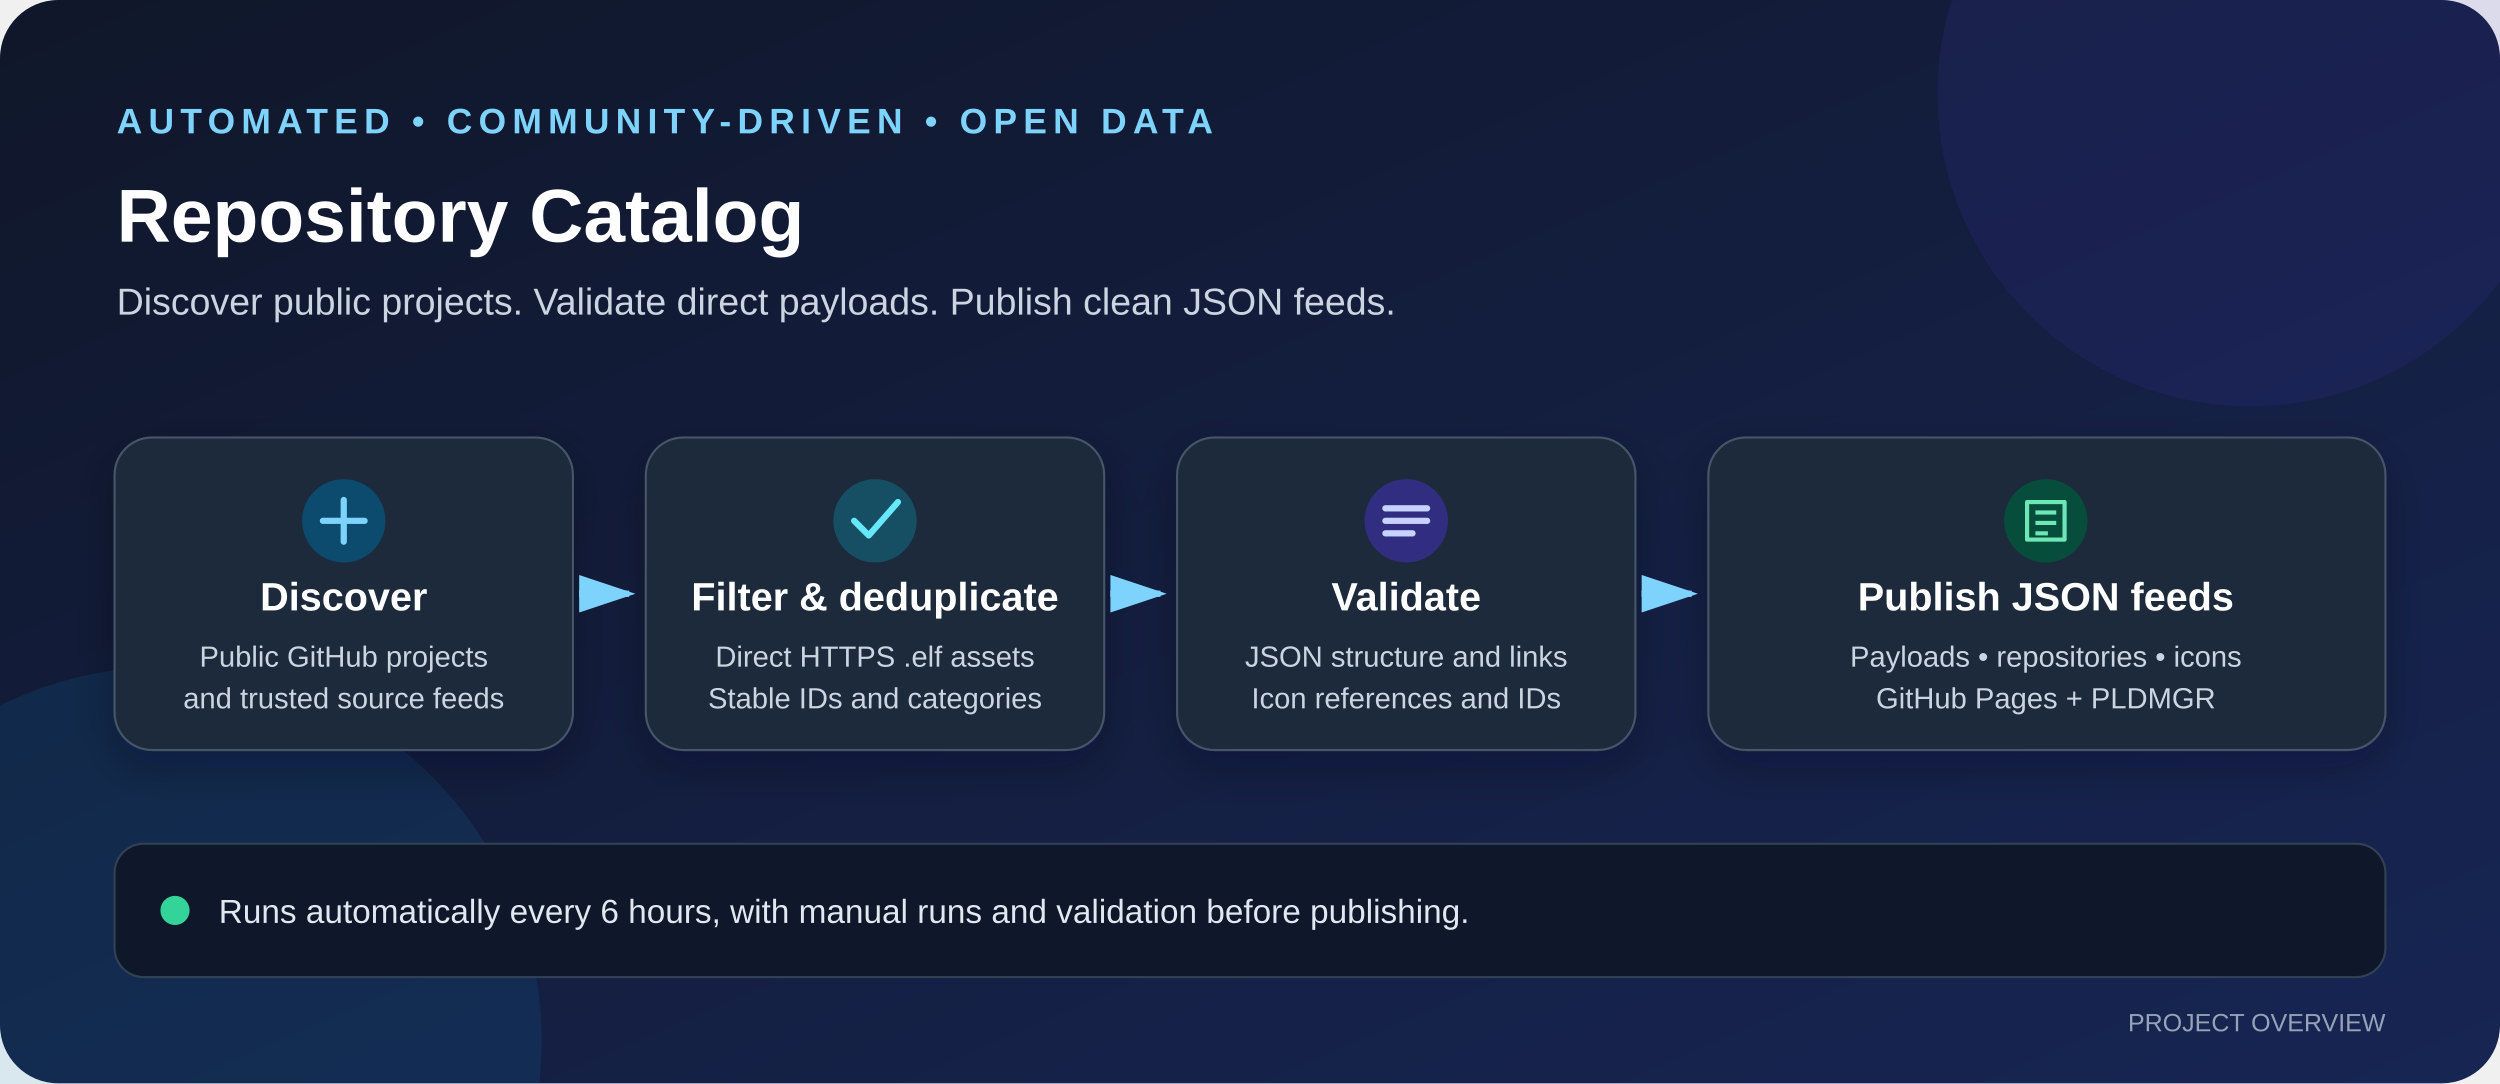
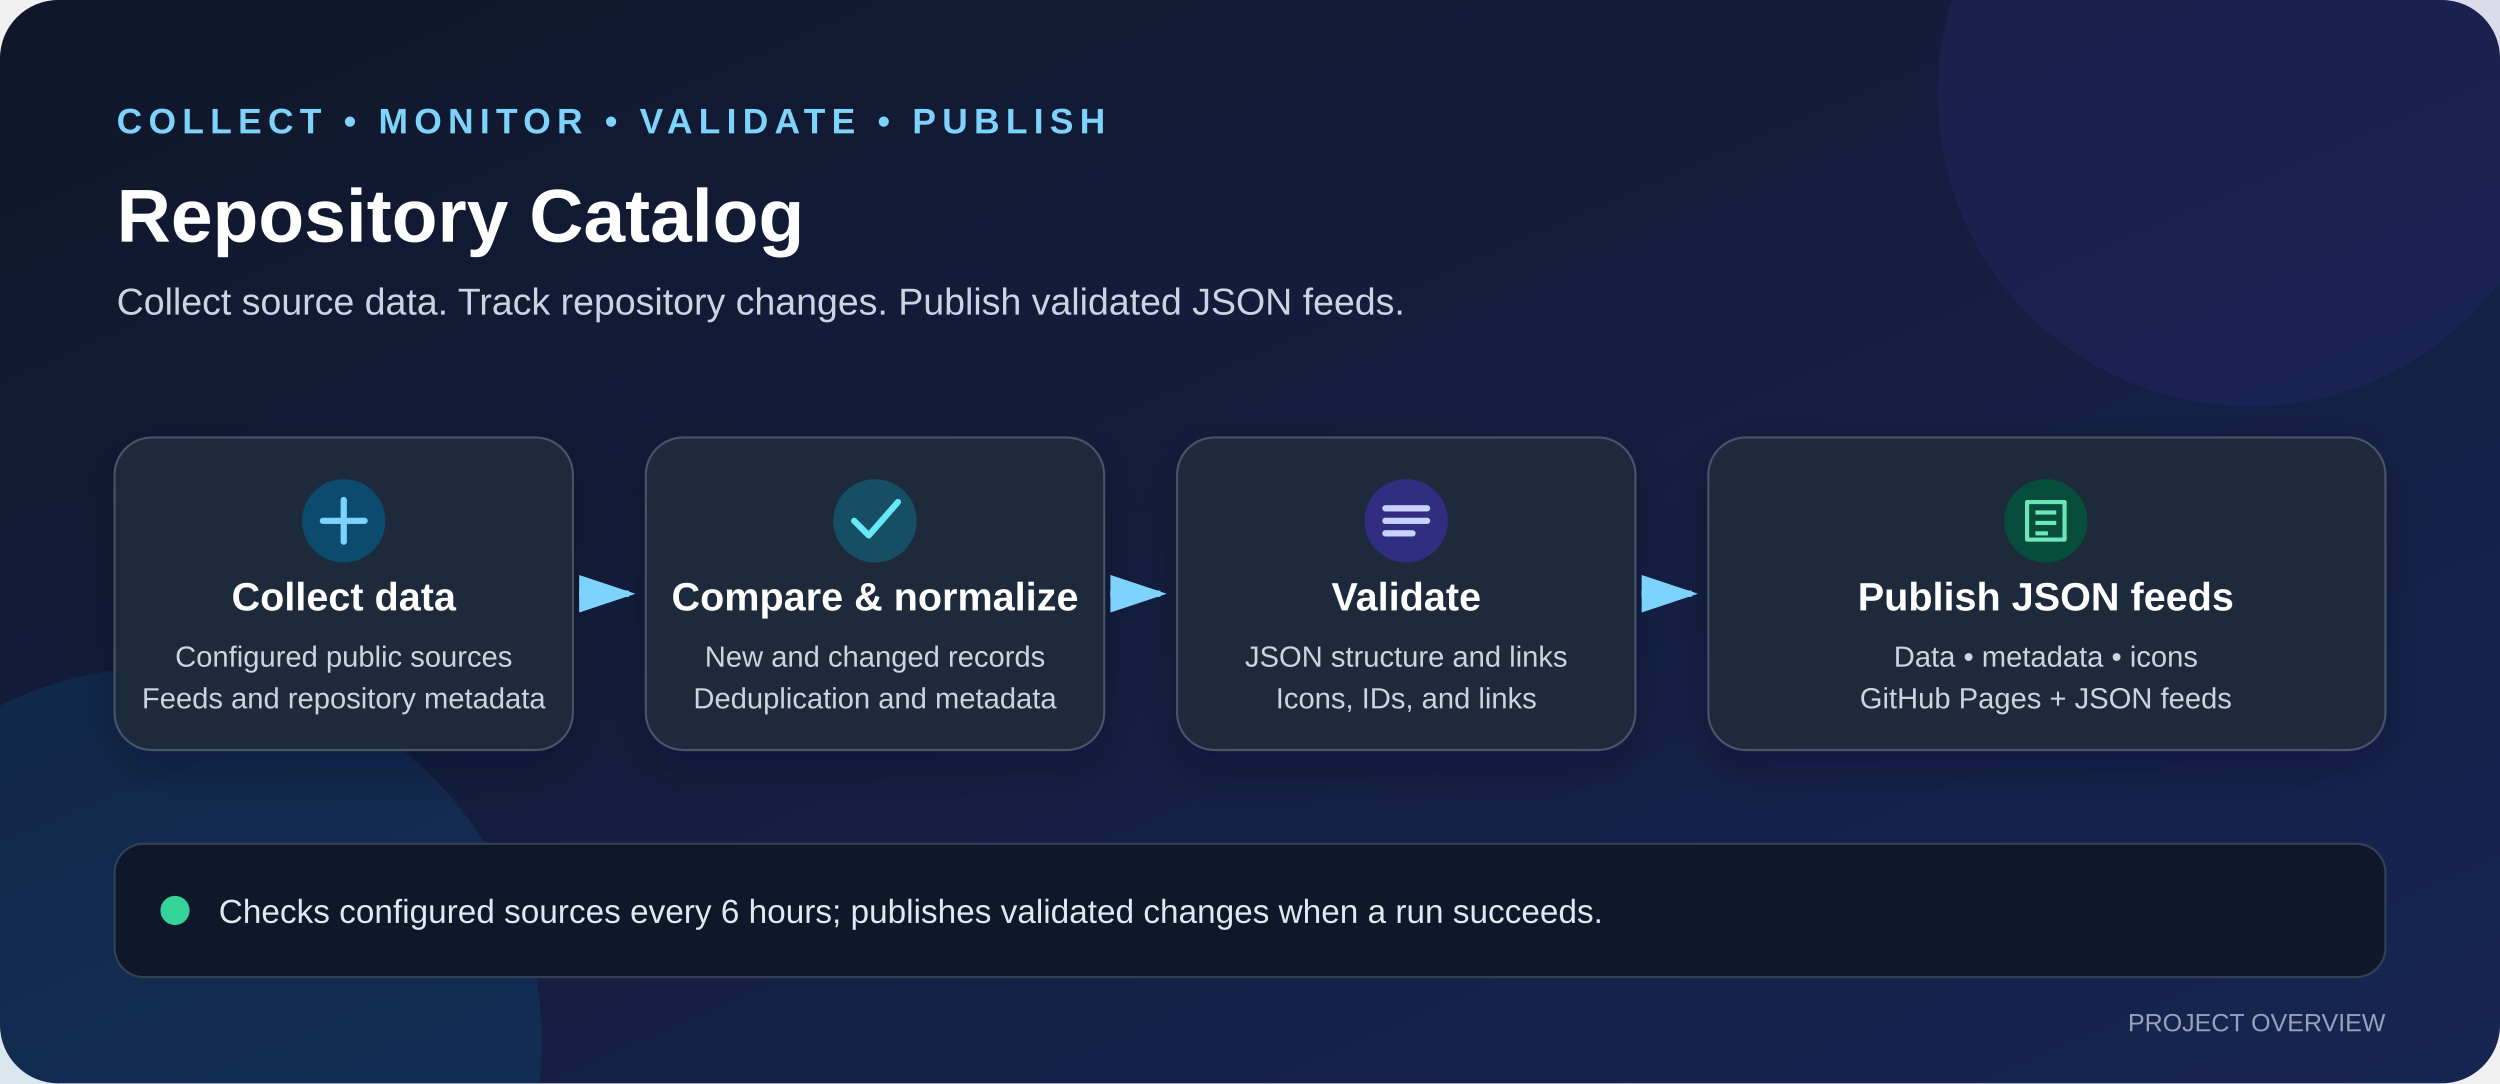
<svg xmlns="http://www.w3.org/2000/svg" width="1200" height="520" viewBox="0 0 1200 520" role="img" aria-labelledby="title desc">
  <defs>
    <linearGradient id="bg" x1="0" y1="0" x2="1" y2="1">
      <stop offset="0" stop-color="#10172a" />
      <stop offset="1" stop-color="#172554" />
    </linearGradient>
    <linearGradient id="accent" x1="0" y1="0" x2="1" y2="0">
      <stop offset="0" stop-color="#38bdf8" />
      <stop offset="1" stop-color="#818cf8" />
    </linearGradient>
    <filter id="shadow" x="-20%" y="-20%" width="140%" height="140%">
      <feDropShadow dx="0" dy="8" stdDeviation="10" flood-color="#020617" flood-opacity=".28" />
    </filter>
    <marker id="arrow" markerWidth="10" markerHeight="10" refX="8" refY="3" orient="auto">
      <path d="M0,0 L0,6 L9,3 z" fill="#7dd3fc" />
    </marker>
  </defs>
  <rect width="1200" height="520" rx="28" fill="url(#bg)" />
  <circle cx="1080" cy="45" r="150" fill="#4338ca" opacity=".12" />
  <circle cx="80" cy="500" r="180" fill="#0ea5e9" opacity=".10" />
-   <text x="56" y="64" fill="#7dd3fc" font-family="Arial,Helvetica,sans-serif" font-size="17" font-weight="700" letter-spacing="3">AUTOMATED • COMMUNITY-DRIVEN • OPEN DATA</text>
+   <text x="56" y="64" fill="#7dd3fc" font-family="Arial,Helvetica,sans-serif" font-size="17" font-weight="700" letter-spacing="3">COLLECT • MONITOR • VALIDATE • PUBLISH</text>
  <text x="56" y="116" fill="#ffffff" font-family="Arial,Helvetica,sans-serif" font-size="36" font-weight="700"> Repository Catalog</text>
-   <text x="56" y="151" fill="#cbd5e1" font-family="Arial,Helvetica,sans-serif" font-size="18">Discover public projects. Validate direct payloads. Publish clean JSON feeds.</text>
+   <text x="56" y="151" fill="#cbd5e1" font-family="Arial,Helvetica,sans-serif" font-size="18">Collect source data. Track repository changes. Publish validated JSON feeds.</text>
  <g filter="url(#shadow)">
    <rect x="55" y="210" width="220" height="150" rx="18" fill="#1e293b" stroke="#475569" />
    <rect x="310" y="210" width="220" height="150" rx="18" fill="#1e293b" stroke="#475569" />
    <rect x="565" y="210" width="220" height="150" rx="18" fill="#1e293b" stroke="#475569" />
    <rect x="820" y="210" width="325" height="150" rx="18" fill="#1e293b" stroke="#475569" />
  </g>
  <g fill="none" stroke="#7dd3fc" stroke-width="3" marker-end="url(#arrow)">
    <path d="M278 285 H302" />
    <path d="M533 285 H557" />
    <path d="M788 285 H812" />
  </g>
  <g font-family="Arial,Helvetica,sans-serif" text-anchor="middle">
    <g fill="#38bdf8">
      <circle cx="165" cy="250" r="20" fill="#0c4a6e" />
      <path d="M155 250h20M165 240v20" stroke="#7dd3fc" stroke-width="3" stroke-linecap="round" />
    </g>
-     <text x="165" y="293" fill="#fff" font-size="19" font-weight="700">Discover</text>
-     <text x="165" y="320" fill="#cbd5e1" font-size="14">Public GitHub projects</text>
-     <text x="165" y="340" fill="#cbd5e1" font-size="14">and trusted source feeds</text>
+     <text x="165" y="293" fill="#fff" font-size="19" font-weight="700">Collect data</text>
+     <text x="165" y="320" fill="#cbd5e1" font-size="14">Configured public sources</text>
+     <text x="165" y="340" fill="#cbd5e1" font-size="14">Feeds and repository metadata</text>
    <g>
      <circle cx="420" cy="250" r="20" fill="#164e63" />
      <path d="M410 250l7 7 14-16" fill="none" stroke="#67e8f9" stroke-width="3" stroke-linecap="round" stroke-linejoin="round" />
    </g>
-     <text x="420" y="293" fill="#fff" font-size="19" font-weight="700">Filter &amp; deduplicate</text>
-     <text x="420" y="320" fill="#cbd5e1" font-size="14">Direct HTTPS .elf assets</text>
-     <text x="420" y="340" fill="#cbd5e1" font-size="14">Stable IDs and categories</text>
+     <text x="420" y="293" fill="#fff" font-size="19" font-weight="700">Compare &amp; normalize</text>
+     <text x="420" y="320" fill="#cbd5e1" font-size="14">New and changed records</text>
+     <text x="420" y="340" fill="#cbd5e1" font-size="14">Deduplication and metadata</text>
    <g>
      <circle cx="675" cy="250" r="20" fill="#312e81" />
      <path d="M665 244h20M665 250h20M665 256h13" stroke="#c7d2fe" stroke-width="3" stroke-linecap="round" />
    </g>
    <text x="675" y="293" fill="#fff" font-size="19" font-weight="700">Validate</text>
    <text x="675" y="320" fill="#cbd5e1" font-size="14">JSON structure and links</text>
-     <text x="675" y="340" fill="#cbd5e1" font-size="14">Icon references and IDs</text>
+     <text x="675" y="340" fill="#cbd5e1" font-size="14">Icons, IDs, and links</text>
    <g>
      <circle cx="982" cy="250" r="20" fill="#064e3b" />
      <path d="M973 241h18v18h-18zM977 246h10M977 251h10M977 256h6" fill="none" stroke="#6ee7b7" stroke-width="2" stroke-linejoin="round" />
    </g>
    <text x="982" y="293" fill="#fff" font-size="19" font-weight="700">Publish JSON feeds</text>
-     <text x="982" y="320" fill="#cbd5e1" font-size="14">Payloads • repositories • icons</text>
-     <text x="982" y="340" fill="#cbd5e1" font-size="14">GitHub Pages + PLDMGR</text>
+     <text x="982" y="320" fill="#cbd5e1" font-size="14">Data • metadata • icons</text>
+     <text x="982" y="340" fill="#cbd5e1" font-size="14">GitHub Pages + JSON feeds</text>
  </g>
  <rect x="55" y="405" width="1090" height="64" rx="14" fill="#0f172a" stroke="#334155" />
  <circle cx="84" cy="437" r="7" fill="#34d399" />
-   <text x="105" y="443" fill="#e2e8f0" font-family="Arial,Helvetica,sans-serif" font-size="16">Runs automatically every 6 hours, with manual runs and validation before publishing.</text>
+   <text x="105" y="443" fill="#e2e8f0" font-family="Arial,Helvetica,sans-serif" font-size="16">Checks configured sources every 6 hours; publishes validated changes when a run succeeds.</text>
  <text x="1145" y="495" text-anchor="end" fill="#94a3b8" font-family="Arial,Helvetica,sans-serif" font-size="12">PROJECT OVERVIEW</text>
</svg>
